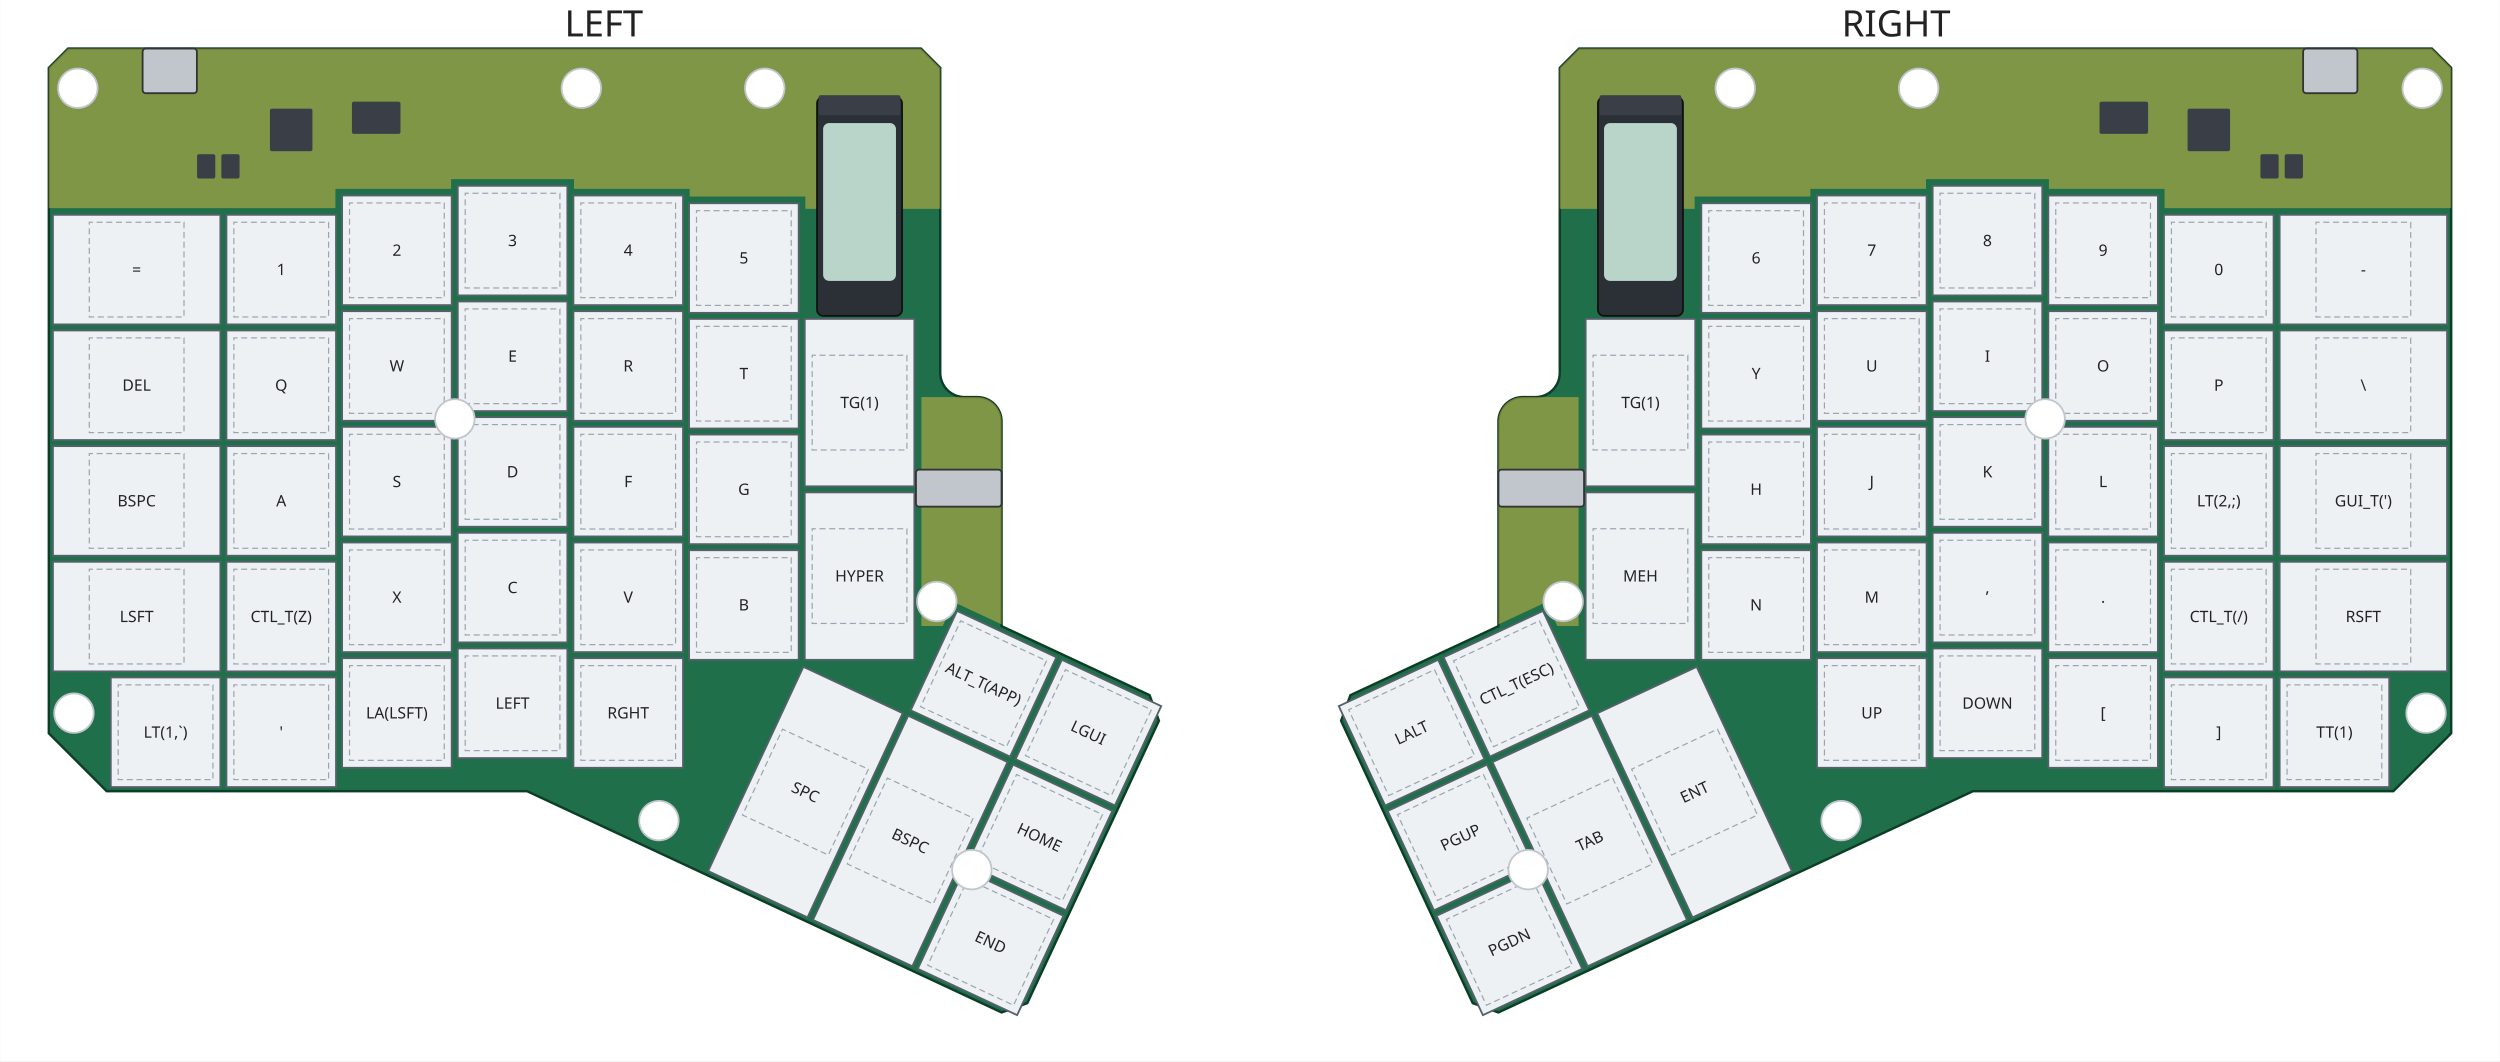
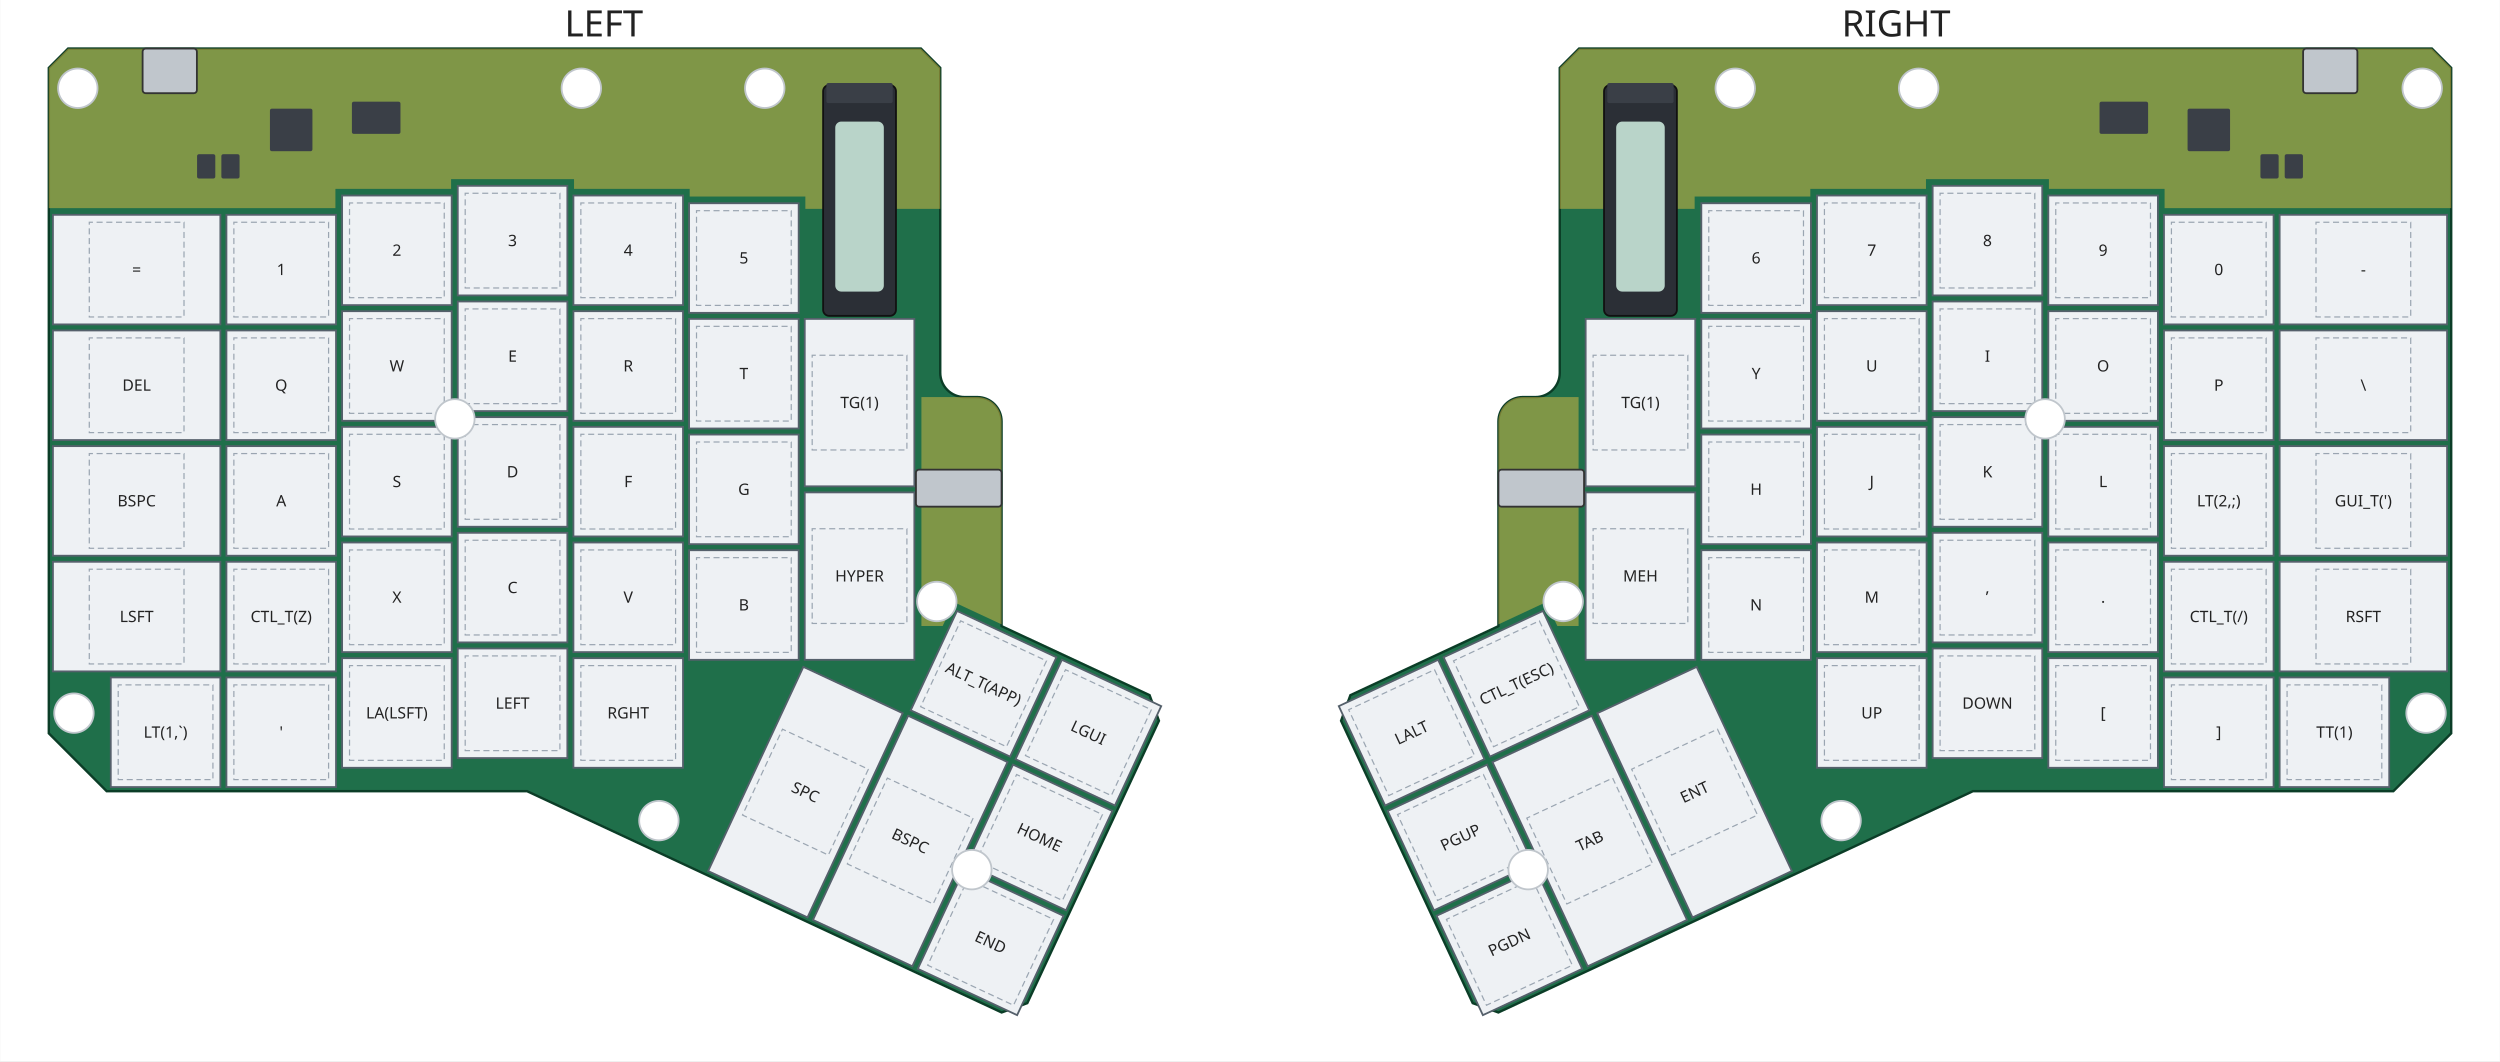
<svg xmlns="http://www.w3.org/2000/svg" viewBox="46.082 22.600 411.674 174.752" width="1647" height="699" font-family="sans-serif">
  <style>.bg{fill:#fff}.pcb{fill:#1f6f4a;stroke:#0b3d27;stroke-width:.4}.zone{fill:#f5c542;opacity:.45}.cap{fill:#eef1f4;stroke:#55606b;stroke-width:.3}.hsg{fill:none;stroke:#9aa5b1;stroke-width:.2;stroke-dasharray:1 .6}.disp{fill:#2b2f36;stroke:#111;stroke-width:.3}.win{fill:#b9d4c9}.hole{fill:#fff;stroke:#c0c6cc;stroke-width:.3}.jack{fill:#c0c6cc;stroke:#333;stroke-width:.3}.part{fill:#3a3f47}</style>
  <rect class="bg" x="46.082" y="22.600" width="411.674" height="174.752" />
  <g id="left">
    <path class="pcb" d="M200.900,33.775 L200.900,84.000 L200.919,84.392 L200.977,84.780 L201.072,85.161 L201.204,85.531 L201.372,85.886 L201.574,86.222 L201.808,86.538 L202.072,86.828 L202.362,87.092 L202.678,87.326 L203.014,87.528 L203.369,87.696 L203.739,87.828 L204.120,87.923 L204.508,87.981 L204.900,88.000 L207.000,88.000 L207.392,88.019 L207.780,88.077 L208.161,88.172 L208.531,88.304 L208.886,88.472 L209.222,88.674 L209.538,88.908 L209.828,89.172 L210.092,89.462 L210.326,89.778 L210.528,90.114 L210.696,90.469 L210.828,90.839 L210.923,91.220 L210.981,91.608 L211.000,92.000 L211.000,125.727 L235.382,137.096 L236.919,141.315 L215.235,187.818 L211.016,189.352 L132.848,152.908 L63.607,152.908 L54.082,143.383 L54.082,33.775 L57.257,30.600 L197.725,30.600 Z" />
    <path class="zone" fill-rule="evenodd" d="M197.725,30.600 L57.257,30.600 L54.082,33.775 L54.082,56.880 L82.235,56.880 L83.435,56.880 L101.285,56.880 L101.285,53.703 L120.335,53.703 L120.335,52.105 L140.585,52.105 L140.585,53.703 L159.635,53.703 L159.635,54.975 L178.685,54.975 L178.685,57.000 L200.900,57.000 L200.900,33.775 Z M61.724,35.603 L61.860,35.891 L61.967,36.191 L62.045,36.501 L62.092,36.816 L62.107,37.135 L62.092,37.453 L62.045,37.769 L61.967,38.078 L61.860,38.379 L61.724,38.667 L61.560,38.940 L61.370,39.197 L61.155,39.433 L60.919,39.647 L60.663,39.837 L60.389,40.001 L60.101,40.137 L59.801,40.245 L59.491,40.322 L59.176,40.369 L58.857,40.385 L58.539,40.369 L58.223,40.322 L57.914,40.245 L57.614,40.137 L57.325,40.001 L57.052,39.837 L56.796,39.647 L56.559,39.433 L56.345,39.197 L56.155,38.940 L55.991,38.667 L55.855,38.379 L55.747,38.078 L55.670,37.769 L55.623,37.453 L55.607,37.135 L55.623,36.816 L55.670,36.501 L55.747,36.191 L55.855,35.891 L55.991,35.603 L56.155,35.329 L56.345,35.073 L56.559,34.837 L56.796,34.623 L57.052,34.433 L57.325,34.269 L57.614,34.132 L57.914,34.025 L58.223,33.947 L58.539,33.900 L58.857,33.885 L59.176,33.900 L59.491,33.947 L59.801,34.025 L60.101,34.132 L60.389,34.269 L60.663,34.433 L60.919,34.623 L61.155,34.837 L61.370,35.073 L61.560,35.329 Z M144.655,35.603 L144.791,35.891 L144.898,36.191 L144.976,36.501 L145.023,36.816 L145.038,37.135 L145.023,37.453 L144.976,37.769 L144.898,38.078 L144.791,38.379 L144.655,38.667 L144.491,38.940 L144.301,39.197 L144.086,39.433 L143.850,39.647 L143.594,39.837 L143.320,40.001 L143.032,40.137 L142.732,40.245 L142.422,40.322 L142.107,40.369 L141.788,40.385 L141.470,40.369 L141.154,40.322 L140.845,40.245 L140.545,40.137 L140.256,40.001 L139.983,39.837 L139.727,39.647 L139.490,39.433 L139.276,39.197 L139.086,38.940 L138.922,38.667 L138.786,38.379 L138.678,38.078 L138.601,37.769 L138.554,37.453 L138.538,37.135 L138.554,36.816 L138.601,36.501 L138.678,36.191 L138.786,35.891 L138.922,35.603 L139.086,35.329 L139.276,35.073 L139.490,34.837 L139.727,34.623 L139.983,34.433 L140.256,34.269 L140.545,34.132 L140.845,34.025 L141.154,33.947 L141.470,33.900 L141.788,33.885 L142.107,33.900 L142.422,33.947 L142.732,34.025 L143.032,34.132 L143.320,34.269 L143.594,34.433 L143.850,34.623 L144.086,34.837 L144.301,35.073 L144.491,35.329 Z M174.866,35.603 L175.003,35.891 L175.110,36.191 L175.188,36.501 L175.234,36.816 L175.250,37.135 L175.234,37.453 L175.188,37.769 L175.110,38.078 L175.003,38.379 L174.866,38.667 L174.702,38.940 L174.512,39.197 L174.298,39.433 L174.062,39.647 L173.806,39.837 L173.532,40.001 L173.244,40.137 L172.943,40.245 L172.634,40.322 L172.319,40.369 L172.000,40.385 L171.681,40.369 L171.366,40.322 L171.057,40.245 L170.756,40.137 L170.468,40.001 L170.194,39.837 L169.938,39.647 L169.702,39.433 L169.488,39.197 L169.298,38.940 L169.134,38.667 L168.997,38.379 L168.890,38.078 L168.812,37.769 L168.766,37.453 L168.750,37.135 L168.766,36.816 L168.812,36.501 L168.890,36.191 L168.997,35.891 L169.134,35.603 L169.298,35.329 L169.488,35.073 L169.702,34.837 L169.938,34.623 L170.194,34.433 L170.468,34.269 L170.756,34.132 L171.057,34.025 L171.366,33.947 L171.681,33.900 L172.000,33.885 L172.319,33.900 L172.634,33.947 L172.943,34.025 L173.244,34.132 L173.532,34.269 L173.806,34.433 L174.062,34.623 L174.298,34.837 L174.512,35.073 L174.702,35.329 Z" />
    <path class="zone" fill-rule="evenodd" d="M197.800,88.000 L197.800,119.635 L197.823,119.604 L198.037,119.368 L198.274,119.154 L198.530,118.964 L198.803,118.800 L199.092,118.663 L199.392,118.556 L199.701,118.478 L200.017,118.432 L200.335,118.416 L200.654,118.432 L200.969,118.478 L201.279,118.556 L201.579,118.663 L201.867,118.800 L202.141,118.964 L202.397,119.154 L202.633,119.368 L202.848,119.604 L203.038,119.860 L203.202,120.134 L203.338,120.422 L203.445,120.723 L203.523,121.032 L203.570,121.347 L203.585,121.666 L203.571,121.965 L211.000,125.430 L211.000,92.000 L210.981,91.608 L210.923,91.220 L210.828,90.839 L210.696,90.469 L210.528,90.114 L210.326,89.778 L210.092,89.462 L209.828,89.172 L209.538,88.908 L209.222,88.674 L208.886,88.472 L208.531,88.304 L208.161,88.172 L207.780,88.077 L207.392,88.019 L207.000,88.000 L204.900,88.000 Z" />
    <path class="zone" fill-rule="evenodd" d="M197.800,125.700 L201.304,125.700 L201.843,124.544 L201.579,124.669 L201.279,124.776 L200.969,124.854 L200.654,124.900 L200.335,124.916 L200.017,124.900 L199.701,124.854 L199.392,124.776 L199.092,124.669 L198.803,124.532 L198.530,124.368 L198.274,124.178 L198.037,123.964 L197.823,123.728 L197.800,123.697 Z" />
    <path class="cap" d="M82.335,57.980 L82.335,76.030 L54.760,76.030 L54.760,57.980 Z" />
    <path class="hsg" d="M76.348,59.205 L76.348,74.805 L60.748,74.805 L60.748,59.205 Z" />
    <text font-size="2.6" fill="#222" text-anchor="middle" x="68.548" y="67.905" transform="rotate(0 68.548 67.005)">=</text>
    <path class="cap" d="M101.385,57.980 L101.385,76.030 L83.335,76.030 L83.335,57.980 Z" />
    <path class="hsg" d="M100.160,59.205 L100.160,74.805 L84.560,74.805 L84.560,59.205 Z" />
    <text font-size="2.6" fill="#222" text-anchor="middle" x="92.360" y="67.905" transform="rotate(0 92.360 67.005)">1</text>
    <path class="cap" d="M120.435,54.803 L120.435,72.853 L102.385,72.853 L102.385,54.803 Z" />
    <path class="hsg" d="M119.210,56.028 L119.210,71.628 L103.610,71.628 L103.610,56.028 Z" />
    <text font-size="2.6" fill="#222" text-anchor="middle" x="111.410" y="64.728" transform="rotate(0 111.410 63.828)">2</text>
    <path class="cap" d="M139.485,53.205 L139.485,71.255 L121.435,71.255 L121.435,53.205 Z" />
    <path class="hsg" d="M138.260,54.430 L138.260,70.030 L122.660,70.030 L122.660,54.430 Z" />
    <text font-size="2.6" fill="#222" text-anchor="middle" x="130.460" y="63.130" transform="rotate(0 130.460 62.230)">3</text>
    <path class="cap" d="M158.535,54.803 L158.535,72.853 L140.485,72.853 L140.485,54.803 Z" />
    <path class="hsg" d="M157.310,56.028 L157.310,71.628 L141.710,71.628 L141.710,56.028 Z" />
    <text font-size="2.6" fill="#222" text-anchor="middle" x="149.510" y="64.728" transform="rotate(0 149.510 63.828)">4</text>
    <path class="cap" d="M177.585,56.075 L177.585,74.125 L159.535,74.125 L159.535,56.075 Z" />
    <path class="hsg" d="M176.360,57.300 L176.360,72.900 L160.760,72.900 L160.760,57.300 Z" />
    <text font-size="2.6" fill="#222" text-anchor="middle" x="168.560" y="66.000" transform="rotate(0 168.560 65.100)">5</text>
    <path class="cap" d="M82.335,77.028 L82.335,95.078 L54.760,95.078 L54.760,77.028 Z" />
    <path class="hsg" d="M76.348,78.253 L76.348,93.853 L60.748,93.853 L60.748,78.253 Z" />
    <text font-size="2.6" fill="#222" text-anchor="middle" x="68.548" y="86.953" transform="rotate(0 68.548 86.053)">DEL</text>
    <path class="cap" d="M101.385,77.028 L101.385,95.078 L83.335,95.078 L83.335,77.028 Z" />
    <path class="hsg" d="M100.160,78.253 L100.160,93.853 L84.560,93.853 L84.560,78.253 Z" />
    <text font-size="2.6" fill="#222" text-anchor="middle" x="92.360" y="86.953" transform="rotate(0 92.360 86.053)">Q</text>
    <path class="cap" d="M120.435,73.853 L120.435,91.903 L102.385,91.903 L102.385,73.853 Z" />
    <path class="hsg" d="M119.210,75.078 L119.210,90.678 L103.610,90.678 L103.610,75.078 Z" />
    <text font-size="2.6" fill="#222" text-anchor="middle" x="111.410" y="83.778" transform="rotate(0 111.410 82.878)">W</text>
    <path class="cap" d="M139.485,72.255 L139.485,90.305 L121.435,90.305 L121.435,72.255 Z" />
    <path class="hsg" d="M138.260,73.480 L138.260,89.080 L122.660,89.080 L122.660,73.480 Z" />
    <text font-size="2.6" fill="#222" text-anchor="middle" x="130.460" y="82.180" transform="rotate(0 130.460 81.280)">E</text>
    <path class="cap" d="M158.535,73.853 L158.535,91.903 L140.485,91.903 L140.485,73.853 Z" />
    <path class="hsg" d="M157.310,75.078 L157.310,90.678 L141.710,90.678 L141.710,75.078 Z" />
    <text font-size="2.6" fill="#222" text-anchor="middle" x="149.510" y="83.778" transform="rotate(0 149.510 82.878)">R</text>
    <path class="cap" d="M177.585,75.123 L177.585,93.173 L159.535,93.173 L159.535,75.123 Z" />
    <path class="hsg" d="M176.360,76.348 L176.360,91.948 L160.760,91.948 L160.760,76.348 Z" />
    <text font-size="2.6" fill="#222" text-anchor="middle" x="168.560" y="85.048" transform="rotate(0 168.560 84.148)">T</text>
    <path class="cap" d="M196.635,75.123 L196.635,102.698 L178.585,102.698 L178.585,75.123 Z" />
    <path class="hsg" d="M195.410,81.110 L195.410,96.710 L179.810,96.710 L179.810,81.110 Z" />
    <text font-size="2.6" fill="#222" text-anchor="middle" x="187.610" y="89.810" transform="rotate(0 187.610 88.910)">TG(1)</text>
    <path class="cap" d="M82.335,96.078 L82.335,114.128 L54.760,114.128 L54.760,96.078 Z" />
    <path class="hsg" d="M76.348,97.303 L76.348,112.903 L60.748,112.903 L60.748,97.303 Z" />
    <text font-size="2.6" fill="#222" text-anchor="middle" x="68.548" y="106.003" transform="rotate(0 68.548 105.103)">BSPC</text>
    <path class="cap" d="M101.385,96.078 L101.385,114.128 L83.335,114.128 L83.335,96.078 Z" />
    <path class="hsg" d="M100.160,97.303 L100.160,112.903 L84.560,112.903 L84.560,97.303 Z" />
    <text font-size="2.6" fill="#222" text-anchor="middle" x="92.360" y="106.003" transform="rotate(0 92.360 105.103)">A</text>
    <path class="cap" d="M120.435,92.903 L120.435,110.953 L102.385,110.953 L102.385,92.903 Z" />
    <path class="hsg" d="M119.210,94.128 L119.210,109.728 L103.610,109.728 L103.610,94.128 Z" />
    <text font-size="2.6" fill="#222" text-anchor="middle" x="111.410" y="102.828" transform="rotate(0 111.410 101.928)">S</text>
    <path class="cap" d="M139.485,91.305 L139.485,109.355 L121.435,109.355 L121.435,91.305 Z" />
    <path class="hsg" d="M138.260,92.530 L138.260,108.130 L122.660,108.130 L122.660,92.530 Z" />
    <text font-size="2.6" fill="#222" text-anchor="middle" x="130.460" y="101.230" transform="rotate(0 130.460 100.330)">D</text>
    <path class="cap" d="M158.535,92.903 L158.535,110.953 L140.485,110.953 L140.485,92.903 Z" />
    <path class="hsg" d="M157.310,94.128 L157.310,109.728 L141.710,109.728 L141.710,94.128 Z" />
    <text font-size="2.6" fill="#222" text-anchor="middle" x="149.510" y="102.828" transform="rotate(0 149.510 101.928)">F</text>
    <path class="cap" d="M177.585,94.173 L177.585,112.223 L159.535,112.223 L159.535,94.173 Z" />
    <path class="hsg" d="M176.360,95.398 L176.360,110.998 L160.760,110.998 L160.760,95.398 Z" />
    <text font-size="2.6" fill="#222" text-anchor="middle" x="168.560" y="104.098" transform="rotate(0 168.560 103.198)">G</text>
    <path class="cap" d="M82.335,115.128 L82.335,133.178 L54.760,133.178 L54.760,115.128 Z" />
    <path class="hsg" d="M76.348,116.353 L76.348,131.953 L60.748,131.953 L60.748,116.353 Z" />
    <text font-size="2.6" fill="#222" text-anchor="middle" x="68.548" y="125.053" transform="rotate(0 68.548 124.153)">LSFT</text>
    <path class="cap" d="M101.385,115.128 L101.385,133.178 L83.335,133.178 L83.335,115.128 Z" />
    <path class="hsg" d="M100.160,116.353 L100.160,131.953 L84.560,131.953 L84.560,116.353 Z" />
    <text font-size="2.6" fill="#222" text-anchor="middle" x="92.360" y="125.053" transform="rotate(0 92.360 124.153)">CTL_T(Z)</text>
    <path class="cap" d="M120.435,111.953 L120.435,130.003 L102.385,130.003 L102.385,111.953 Z" />
    <path class="hsg" d="M119.210,113.178 L119.210,128.778 L103.610,128.778 L103.610,113.178 Z" />
    <text font-size="2.6" fill="#222" text-anchor="middle" x="111.410" y="121.878" transform="rotate(0 111.410 120.978)">X</text>
    <path class="cap" d="M139.485,110.355 L139.485,128.405 L121.435,128.405 L121.435,110.355 Z" />
    <path class="hsg" d="M138.260,111.580 L138.260,127.180 L122.660,127.180 L122.660,111.580 Z" />
    <text font-size="2.6" fill="#222" text-anchor="middle" x="130.460" y="120.280" transform="rotate(0 130.460 119.380)">C</text>
    <path class="cap" d="M158.535,111.953 L158.535,130.003 L140.485,130.003 L140.485,111.953 Z" />
    <path class="hsg" d="M157.310,113.178 L157.310,128.778 L141.710,128.778 L141.710,113.178 Z" />
    <text font-size="2.6" fill="#222" text-anchor="middle" x="149.510" y="121.878" transform="rotate(0 149.510 120.978)">V</text>
    <path class="cap" d="M177.585,113.223 L177.585,131.273 L159.535,131.273 L159.535,113.223 Z" />
    <path class="hsg" d="M176.360,114.448 L176.360,130.048 L160.760,130.048 L160.760,114.448 Z" />
    <text font-size="2.6" fill="#222" text-anchor="middle" x="168.560" y="123.148" transform="rotate(0 168.560 122.248)">B</text>
    <path class="cap" d="M196.635,103.698 L196.635,131.273 L178.585,131.273 L178.585,103.698 Z" />
    <path class="hsg" d="M195.410,109.685 L195.410,125.285 L179.810,125.285 L179.810,109.685 Z" />
    <text font-size="2.6" fill="#222" text-anchor="middle" x="187.610" y="118.385" transform="rotate(0 187.610 117.485)">HYPER</text>
    <path class="cap" d="M82.335,134.178 L82.335,152.228 L64.285,152.228 L64.285,134.178 Z" />
    <path class="hsg" d="M81.110,135.403 L81.110,151.003 L65.510,151.003 L65.510,135.403 Z" />
    <text font-size="2.6" fill="#222" text-anchor="middle" x="73.310" y="144.103" transform="rotate(0 73.310 143.203)">LT(1,`)</text>
    <path class="cap" d="M101.385,134.178 L101.385,152.228 L83.335,152.228 L83.335,134.178 Z" />
    <path class="hsg" d="M100.160,135.403 L100.160,151.003 L84.560,151.003 L84.560,135.403 Z" />
    <text font-size="2.6" fill="#222" text-anchor="middle" x="92.360" y="144.103" transform="rotate(0 92.360 143.203)">'</text>
    <path class="cap" d="M120.435,131.003 L120.435,149.053 L102.385,149.053 L102.385,131.003 Z" />
    <path class="hsg" d="M119.210,132.228 L119.210,147.828 L103.610,147.828 L103.610,132.228 Z" />
    <text font-size="2.6" fill="#222" text-anchor="middle" x="111.410" y="140.928" transform="rotate(0 111.410 140.028)">LA(LSFT)</text>
    <path class="cap" d="M139.485,129.405 L139.485,147.455 L121.435,147.455 L121.435,129.405 Z" />
    <path class="hsg" d="M138.260,130.630 L138.260,146.230 L122.660,146.230 L122.660,130.630 Z" />
    <text font-size="2.6" fill="#222" text-anchor="middle" x="130.460" y="139.330" transform="rotate(0 130.460 138.430)">LEFT</text>
    <path class="cap" d="M158.535,131.003 L158.535,149.053 L140.485,149.053 L140.485,131.003 Z" />
    <path class="hsg" d="M157.310,132.228 L157.310,147.828 L141.710,147.828 L141.710,132.228 Z" />
    <text font-size="2.6" fill="#222" text-anchor="middle" x="149.510" y="140.928" transform="rotate(0 149.510 140.028)">RGHT</text>
    <path class="cap" d="M237.295,138.903 L229.666,155.262 L213.308,147.634 L220.936,131.275 Z" />
    <path class="hsg" d="M235.667,139.496 L229.074,153.634 L214.935,147.041 L221.528,132.903 Z" />
    <text font-size="2.6" fill="#222" text-anchor="middle" x="225.301" y="144.169" transform="rotate(25 225.301 143.269)">LGUI</text>
    <path class="cap" d="M220.030,130.854 L212.402,147.213 L196.043,139.585 L203.671,123.226 Z" />
    <path class="hsg" d="M218.402,131.447 L211.809,145.585 L197.671,138.992 L204.264,124.854 Z" />
    <text font-size="2.6" fill="#222" text-anchor="middle" x="208.037" y="136.119" transform="rotate(25 208.037 135.219)">ALT_T(APP)</text>
    <path class="cap" d="M229.245,156.168 L221.617,172.527 L205.258,164.898 L212.887,148.540 Z" />
    <path class="hsg" d="M227.617,156.760 L221.025,170.899 L206.886,164.306 L213.479,150.167 Z" />
    <text font-size="2.6" fill="#222" text-anchor="middle" x="217.252" y="161.433" transform="rotate(25 217.252 160.533)">HOME</text>
    <path class="cap" d="M221.194,173.435 L213.565,189.794 L197.206,182.165 L204.835,165.806 Z" />
    <path class="hsg" d="M219.566,174.027 L212.973,188.166 L198.834,181.573 L205.427,167.434 Z" />
    <text font-size="2.6" fill="#222" text-anchor="middle" x="209.200" y="178.700" transform="rotate(25 209.200 177.800)">END</text>
    <path class="cap" d="M211.981,148.119 L196.301,181.743 L179.943,174.115 L195.622,140.491 Z" />
    <path class="hsg" d="M206.327,157.345 L199.734,171.483 L185.596,164.890 L192.189,150.752 Z" />
    <text font-size="2.6" fill="#222" text-anchor="middle" x="195.962" y="162.017" transform="rotate(25 195.962 161.117)">BSPC</text>
    <path class="cap" d="M194.716,140.068 L179.037,173.692 L162.678,166.063 L178.357,132.439 Z" />
    <path class="hsg" d="M189.063,149.293 L182.470,163.431 L168.332,156.838 L174.924,142.700 Z" />
    <text font-size="2.6" fill="#222" text-anchor="middle" x="178.697" y="153.965" transform="rotate(25 178.697 153.065)">SPC</text>
-     <rect class="disp" x="180.610" y="38.625" width="14.000" height="36.000" rx="1.0" />
-     <rect class="win" x="181.610" y="42.865" width="12.000" height="26.000" rx="1.0" />
+     <rect class="disp" x="181.610" y="36.625" width="12.000" height="38.000" rx="1.0" />
+     <rect class="win" x="183.610" y="42.625" width="8.000" height="28.000" rx="1.0" />
    <rect class="part" x="90.500" y="40.500" width="7.000" height="7.000" rx="0.3" />
    <rect class="part" x="104.000" y="39.350" width="8.000" height="5.300" rx="0.3" />
    <rect class="part" x="82.500" y="48.000" width="3.000" height="4.000" rx="0.3" />
    <rect class="part" x="78.500" y="48.000" width="3.000" height="4.000" rx="0.3" />
-     <rect class="part" x="180.880" y="38.275" width="13.460" height="3.300" rx="0.3" />
+     <rect class="part" x="182.150" y="36.275" width="10.920" height="3.300" rx="0.3" />
    <rect class="jack" x="69.530" y="30.600" width="8.940" height="7.350" rx="0.5" />
    <rect class="jack" x="196.900" y="99.950" width="14.100" height="6.100" rx="0.5" />
    <circle class="hole" cx="206.101" cy="165.837" r="3.25" />
    <circle class="hole" cx="200.335" cy="121.666" r="3.25" />
    <circle class="hole" cx="154.565" cy="157.759" r="3.25" />
    <circle class="hole" cx="58.222" cy="140.056" r="3.25" />
    <circle class="hole" cx="120.960" cy="91.592" r="3.25" />
    <circle class="hole" cx="58.857" cy="37.135" r="3.25" />
    <circle class="hole" cx="141.788" cy="37.135" r="3.25" />
    <circle class="hole" cx="172.000" cy="37.135" r="3.25" />
    <text font-size="6" fill="#222" text-anchor="middle" x="145.501" y="28.600">LEFT</text>
  </g>
  <g id="right">
    <path class="pcb" d="M306.113,30.600 L446.581,30.600 L449.756,33.775 L449.756,143.383 L440.231,152.908 L370.990,152.908 L292.822,189.352 L288.603,187.818 L266.919,141.315 L268.456,137.096 L292.838,125.727 L292.838,92.000 L292.857,91.608 L292.915,91.220 L293.010,90.839 L293.143,90.469 L293.310,90.114 L293.512,89.778 L293.746,89.462 L294.010,89.172 L294.300,88.908 L294.616,88.674 L294.952,88.472 L295.307,88.304 L295.677,88.172 L296.058,88.077 L296.446,88.019 L296.838,88.000 L298.938,88.000 L299.330,87.981 L299.718,87.923 L300.099,87.828 L300.469,87.696 L300.824,87.528 L301.160,87.326 L301.476,87.092 L301.766,86.828 L302.030,86.538 L302.264,86.222 L302.466,85.886 L302.634,85.531 L302.766,85.161 L302.861,84.780 L302.919,84.392 L302.938,84.000 L302.938,33.775 Z" />
    <path class="zone" fill-rule="evenodd" d="M446.581,30.600 L306.113,30.600 L302.938,33.775 L302.938,57.000 L325.153,57.000 L325.153,54.975 L344.203,54.975 L344.203,53.703 L363.253,53.703 L363.253,52.105 L383.503,52.105 L383.503,53.703 L402.553,53.703 L402.553,56.880 L420.403,56.880 L421.603,56.880 L449.756,56.880 L449.756,33.775 Z M334.704,35.603 L334.841,35.891 L334.948,36.191 L335.026,36.501 L335.072,36.816 L335.088,37.135 L335.072,37.453 L335.026,37.769 L334.948,38.078 L334.841,38.379 L334.704,38.667 L334.540,38.940 L334.350,39.197 L334.136,39.433 L333.900,39.647 L333.644,39.837 L333.370,40.001 L333.082,40.137 L332.781,40.245 L332.472,40.322 L332.157,40.369 L331.838,40.385 L331.519,40.369 L331.204,40.322 L330.895,40.245 L330.594,40.137 L330.306,40.001 L330.032,39.837 L329.776,39.647 L329.540,39.433 L329.326,39.197 L329.136,38.940 L328.972,38.667 L328.835,38.379 L328.728,38.078 L328.650,37.769 L328.604,37.453 L328.588,37.135 L328.604,36.816 L328.650,36.501 L328.728,36.191 L328.835,35.891 L328.972,35.603 L329.136,35.329 L329.326,35.073 L329.540,34.837 L329.776,34.623 L330.032,34.433 L330.306,34.269 L330.594,34.132 L330.895,34.025 L331.204,33.947 L331.519,33.900 L331.838,33.885 L332.157,33.900 L332.472,33.947 L332.781,34.025 L333.082,34.132 L333.370,34.269 L333.644,34.433 L333.900,34.623 L334.136,34.837 L334.350,35.073 L334.540,35.329 Z M364.916,35.603 L365.052,35.891 L365.160,36.191 L365.237,36.501 L365.284,36.816 L365.300,37.135 L365.284,37.453 L365.237,37.769 L365.160,38.078 L365.052,38.379 L364.916,38.667 L364.752,38.940 L364.562,39.197 L364.348,39.433 L364.111,39.647 L363.855,39.837 L363.582,40.001 L363.293,40.137 L362.993,40.245 L362.684,40.322 L362.368,40.369 L362.050,40.385 L361.731,40.369 L361.416,40.322 L361.106,40.245 L360.806,40.137 L360.518,40.001 L360.244,39.837 L359.988,39.647 L359.752,39.433 L359.537,39.197 L359.347,38.940 L359.183,38.667 L359.047,38.379 L358.940,38.078 L358.862,37.769 L358.815,37.453 L358.800,37.135 L358.815,36.816 L358.862,36.501 L358.940,36.191 L359.047,35.891 L359.183,35.603 L359.347,35.329 L359.537,35.073 L359.752,34.837 L359.988,34.623 L360.244,34.433 L360.518,34.269 L360.806,34.132 L361.106,34.025 L361.416,33.947 L361.731,33.900 L362.050,33.885 L362.368,33.900 L362.684,33.947 L362.993,34.025 L363.293,34.132 L363.582,34.269 L363.855,34.433 L364.111,34.623 L364.348,34.837 L364.562,35.073 L364.752,35.329 Z M447.847,35.603 L447.983,35.891 L448.091,36.191 L448.168,36.501 L448.215,36.816 L448.231,37.135 L448.215,37.453 L448.168,37.769 L448.091,38.078 L447.983,38.379 L447.847,38.667 L447.683,38.940 L447.493,39.197 L447.279,39.433 L447.042,39.647 L446.786,39.837 L446.513,40.001 L446.224,40.137 L445.924,40.245 L445.615,40.322 L445.299,40.369 L444.981,40.385 L444.662,40.369 L444.347,40.322 L444.037,40.245 L443.737,40.137 L443.449,40.001 L443.175,39.837 L442.919,39.647 L442.683,39.433 L442.468,39.197 L442.278,38.940 L442.114,38.667 L441.978,38.379 L441.871,38.078 L441.793,37.769 L441.746,37.453 L441.731,37.135 L441.746,36.816 L441.793,36.501 L441.871,36.191 L441.978,35.891 L442.114,35.603 L442.278,35.329 L442.468,35.073 L442.683,34.837 L442.919,34.623 L443.175,34.433 L443.449,34.269 L443.737,34.132 L444.037,34.025 L444.347,33.947 L444.662,33.900 L444.981,33.885 L445.299,33.900 L445.615,33.947 L445.924,34.025 L446.224,34.132 L446.513,34.269 L446.786,34.433 L447.042,34.623 L447.279,34.837 L447.493,35.073 L447.683,35.329 Z" />
    <path class="zone" fill-rule="evenodd" d="M296.058,88.077 L295.677,88.172 L295.307,88.304 L294.952,88.472 L294.616,88.674 L294.300,88.908 L294.010,89.172 L293.746,89.462 L293.512,89.778 L293.310,90.114 L293.143,90.469 L293.010,90.839 L292.915,91.220 L292.857,91.608 L292.838,92.000 L292.838,125.430 L300.267,121.965 L300.253,121.666 L300.268,121.347 L300.315,121.032 L300.393,120.723 L300.500,120.422 L300.636,120.134 L300.800,119.860 L300.990,119.604 L301.205,119.368 L301.441,119.154 L301.697,118.964 L301.971,118.800 L302.259,118.663 L302.559,118.556 L302.869,118.478 L303.184,118.432 L303.503,118.416 L303.821,118.432 L304.137,118.478 L304.446,118.556 L304.746,118.663 L305.035,118.800 L305.308,118.964 L305.564,119.154 L305.801,119.368 L306.015,119.604 L306.038,119.635 L306.038,88.000 L298.938,88.000 L296.838,88.000 L296.446,88.019 Z" />
    <path class="zone" fill-rule="evenodd" d="M306.038,125.700 L306.038,123.697 L306.015,123.728 L305.801,123.964 L305.564,124.178 L305.308,124.368 L305.035,124.532 L304.746,124.669 L304.446,124.776 L304.137,124.854 L303.821,124.900 L303.503,124.916 L303.184,124.900 L302.869,124.854 L302.559,124.776 L302.259,124.669 L301.995,124.544 L302.534,125.700 Z" />
    <path class="cap" d="M449.078,57.980 L449.078,76.030 L421.503,76.030 L421.503,57.980 Z" />
    <path class="hsg" d="M443.091,59.205 L443.091,74.805 L427.491,74.805 L427.491,59.205 Z" />
    <text font-size="2.6" fill="#222" text-anchor="middle" x="435.291" y="67.905" transform="rotate(-0 435.291 67.005)">-</text>
    <path class="cap" d="M420.503,57.980 L420.503,76.030 L402.453,76.030 L402.453,57.980 Z" />
    <path class="hsg" d="M419.278,59.205 L419.278,74.805 L403.678,74.805 L403.678,59.205 Z" />
    <text font-size="2.6" fill="#222" text-anchor="middle" x="411.478" y="67.905" transform="rotate(-0 411.478 67.005)">0</text>
    <path class="cap" d="M401.453,54.803 L401.453,72.853 L383.403,72.853 L383.403,54.803 Z" />
    <path class="hsg" d="M400.228,56.028 L400.228,71.628 L384.628,71.628 L384.628,56.028 Z" />
    <text font-size="2.6" fill="#222" text-anchor="middle" x="392.428" y="64.728" transform="rotate(-0 392.428 63.828)">9</text>
    <path class="cap" d="M382.403,53.205 L382.403,71.255 L364.353,71.255 L364.353,53.205 Z" />
    <path class="hsg" d="M381.178,54.430 L381.178,70.030 L365.578,70.030 L365.578,54.430 Z" />
    <text font-size="2.6" fill="#222" text-anchor="middle" x="373.378" y="63.130" transform="rotate(-0 373.378 62.230)">8</text>
    <path class="cap" d="M363.353,54.803 L363.353,72.853 L345.303,72.853 L345.303,54.803 Z" />
    <path class="hsg" d="M362.128,56.028 L362.128,71.628 L346.528,71.628 L346.528,56.028 Z" />
    <text font-size="2.6" fill="#222" text-anchor="middle" x="354.328" y="64.728" transform="rotate(-0 354.328 63.828)">7</text>
    <path class="cap" d="M344.303,56.075 L344.303,74.125 L326.253,74.125 L326.253,56.075 Z" />
    <path class="hsg" d="M343.078,57.300 L343.078,72.900 L327.478,72.900 L327.478,57.300 Z" />
    <text font-size="2.6" fill="#222" text-anchor="middle" x="335.278" y="66.000" transform="rotate(-0 335.278 65.100)">6</text>
    <path class="cap" d="M449.078,77.028 L449.078,95.078 L421.503,95.078 L421.503,77.028 Z" />
    <path class="hsg" d="M443.091,78.253 L443.091,93.853 L427.491,93.853 L427.491,78.253 Z" />
    <text font-size="2.6" fill="#222" text-anchor="middle" x="435.291" y="86.953" transform="rotate(-0 435.291 86.053)">\</text>
    <path class="cap" d="M420.503,77.028 L420.503,95.078 L402.453,95.078 L402.453,77.028 Z" />
    <path class="hsg" d="M419.278,78.253 L419.278,93.853 L403.678,93.853 L403.678,78.253 Z" />
    <text font-size="2.6" fill="#222" text-anchor="middle" x="411.478" y="86.953" transform="rotate(-0 411.478 86.053)">P</text>
    <path class="cap" d="M401.453,73.853 L401.453,91.903 L383.403,91.903 L383.403,73.853 Z" />
    <path class="hsg" d="M400.228,75.078 L400.228,90.678 L384.628,90.678 L384.628,75.078 Z" />
    <text font-size="2.6" fill="#222" text-anchor="middle" x="392.428" y="83.778" transform="rotate(-0 392.428 82.878)">O</text>
    <path class="cap" d="M382.403,72.255 L382.403,90.305 L364.353,90.305 L364.353,72.255 Z" />
    <path class="hsg" d="M381.178,73.480 L381.178,89.080 L365.578,89.080 L365.578,73.480 Z" />
    <text font-size="2.6" fill="#222" text-anchor="middle" x="373.378" y="82.180" transform="rotate(-0 373.378 81.280)">I</text>
    <path class="cap" d="M363.353,73.853 L363.353,91.903 L345.303,91.903 L345.303,73.853 Z" />
    <path class="hsg" d="M362.128,75.078 L362.128,90.678 L346.528,90.678 L346.528,75.078 Z" />
    <text font-size="2.6" fill="#222" text-anchor="middle" x="354.328" y="83.778" transform="rotate(-0 354.328 82.878)">U</text>
    <path class="cap" d="M344.303,75.123 L344.303,93.173 L326.253,93.173 L326.253,75.123 Z" />
    <path class="hsg" d="M343.078,76.348 L343.078,91.948 L327.478,91.948 L327.478,76.348 Z" />
    <text font-size="2.6" fill="#222" text-anchor="middle" x="335.278" y="85.048" transform="rotate(-0 335.278 84.148)">Y</text>
    <path class="cap" d="M325.253,75.123 L325.253,102.698 L307.203,102.698 L307.203,75.123 Z" />
    <path class="hsg" d="M324.028,81.110 L324.028,96.710 L308.428,96.710 L308.428,81.110 Z" />
    <text font-size="2.6" fill="#222" text-anchor="middle" x="316.228" y="89.810" transform="rotate(-0 316.228 88.910)">TG(1)</text>
    <path class="cap" d="M449.078,96.078 L449.078,114.128 L421.503,114.128 L421.503,96.078 Z" />
    <path class="hsg" d="M443.091,97.303 L443.091,112.903 L427.491,112.903 L427.491,97.303 Z" />
    <text font-size="2.6" fill="#222" text-anchor="middle" x="435.291" y="106.003" transform="rotate(-0 435.291 105.103)">GUI_T(')</text>
    <path class="cap" d="M420.503,96.078 L420.503,114.128 L402.453,114.128 L402.453,96.078 Z" />
    <path class="hsg" d="M419.278,97.303 L419.278,112.903 L403.678,112.903 L403.678,97.303 Z" />
    <text font-size="2.6" fill="#222" text-anchor="middle" x="411.478" y="106.003" transform="rotate(-0 411.478 105.103)">LT(2,;)</text>
    <path class="cap" d="M401.453,92.903 L401.453,110.953 L383.403,110.953 L383.403,92.903 Z" />
    <path class="hsg" d="M400.228,94.128 L400.228,109.728 L384.628,109.728 L384.628,94.128 Z" />
    <text font-size="2.6" fill="#222" text-anchor="middle" x="392.428" y="102.828" transform="rotate(-0 392.428 101.928)">L</text>
    <path class="cap" d="M382.403,91.305 L382.403,109.355 L364.353,109.355 L364.353,91.305 Z" />
    <path class="hsg" d="M381.178,92.530 L381.178,108.130 L365.578,108.130 L365.578,92.530 Z" />
    <text font-size="2.6" fill="#222" text-anchor="middle" x="373.378" y="101.230" transform="rotate(-0 373.378 100.330)">K</text>
    <path class="cap" d="M363.353,92.903 L363.353,110.953 L345.303,110.953 L345.303,92.903 Z" />
    <path class="hsg" d="M362.128,94.128 L362.128,109.728 L346.528,109.728 L346.528,94.128 Z" />
    <text font-size="2.6" fill="#222" text-anchor="middle" x="354.328" y="102.828" transform="rotate(-0 354.328 101.928)">J</text>
    <path class="cap" d="M344.303,94.173 L344.303,112.223 L326.253,112.223 L326.253,94.173 Z" />
    <path class="hsg" d="M343.078,95.398 L343.078,110.998 L327.478,110.998 L327.478,95.398 Z" />
    <text font-size="2.6" fill="#222" text-anchor="middle" x="335.278" y="104.098" transform="rotate(-0 335.278 103.198)">H</text>
    <path class="cap" d="M449.078,115.128 L449.078,133.178 L421.503,133.178 L421.503,115.128 Z" />
    <path class="hsg" d="M443.091,116.353 L443.091,131.953 L427.491,131.953 L427.491,116.353 Z" />
    <text font-size="2.6" fill="#222" text-anchor="middle" x="435.291" y="125.053" transform="rotate(-0 435.291 124.153)">RSFT</text>
    <path class="cap" d="M420.503,115.128 L420.503,133.178 L402.453,133.178 L402.453,115.128 Z" />
    <path class="hsg" d="M419.278,116.353 L419.278,131.953 L403.678,131.953 L403.678,116.353 Z" />
    <text font-size="2.6" fill="#222" text-anchor="middle" x="411.478" y="125.053" transform="rotate(-0 411.478 124.153)">CTL_T(/)</text>
    <path class="cap" d="M401.453,111.953 L401.453,130.003 L383.403,130.003 L383.403,111.953 Z" />
    <path class="hsg" d="M400.228,113.178 L400.228,128.778 L384.628,128.778 L384.628,113.178 Z" />
    <text font-size="2.6" fill="#222" text-anchor="middle" x="392.428" y="121.878" transform="rotate(-0 392.428 120.978)">.</text>
    <path class="cap" d="M382.403,110.355 L382.403,128.405 L364.353,128.405 L364.353,110.355 Z" />
    <path class="hsg" d="M381.178,111.580 L381.178,127.180 L365.578,127.180 L365.578,111.580 Z" />
    <text font-size="2.6" fill="#222" text-anchor="middle" x="373.378" y="120.280" transform="rotate(-0 373.378 119.380)">,</text>
    <path class="cap" d="M363.353,111.953 L363.353,130.003 L345.303,130.003 L345.303,111.953 Z" />
    <path class="hsg" d="M362.128,113.178 L362.128,128.778 L346.528,128.778 L346.528,113.178 Z" />
    <text font-size="2.6" fill="#222" text-anchor="middle" x="354.328" y="121.878" transform="rotate(-0 354.328 120.978)">M</text>
    <path class="cap" d="M344.303,113.223 L344.303,131.273 L326.253,131.273 L326.253,113.223 Z" />
    <path class="hsg" d="M343.078,114.448 L343.078,130.048 L327.478,130.048 L327.478,114.448 Z" />
    <text font-size="2.6" fill="#222" text-anchor="middle" x="335.278" y="123.148" transform="rotate(-0 335.278 122.248)">N</text>
    <path class="cap" d="M325.253,103.698 L325.253,131.273 L307.203,131.273 L307.203,103.698 Z" />
    <path class="hsg" d="M324.028,109.685 L324.028,125.285 L308.428,125.285 L308.428,109.685 Z" />
    <text font-size="2.6" fill="#222" text-anchor="middle" x="316.228" y="118.385" transform="rotate(-0 316.228 117.485)">MEH</text>
    <path class="cap" d="M439.553,134.178 L439.553,152.228 L421.503,152.228 L421.503,134.178 Z" />
    <path class="hsg" d="M438.328,135.403 L438.328,151.003 L422.728,151.003 L422.728,135.403 Z" />
    <text font-size="2.6" fill="#222" text-anchor="middle" x="430.528" y="144.103" transform="rotate(-0 430.528 143.203)">TT(1)</text>
    <path class="cap" d="M420.503,134.178 L420.503,152.228 L402.453,152.228 L402.453,134.178 Z" />
    <path class="hsg" d="M419.278,135.403 L419.278,151.003 L403.678,151.003 L403.678,135.403 Z" />
    <text font-size="2.6" fill="#222" text-anchor="middle" x="411.478" y="144.103" transform="rotate(-0 411.478 143.203)">]</text>
    <path class="cap" d="M401.453,131.003 L401.453,149.053 L383.403,149.053 L383.403,131.003 Z" />
    <path class="hsg" d="M400.228,132.228 L400.228,147.828 L384.628,147.828 L384.628,132.228 Z" />
    <text font-size="2.6" fill="#222" text-anchor="middle" x="392.428" y="140.928" transform="rotate(-0 392.428 140.028)">[</text>
    <path class="cap" d="M382.403,129.405 L382.403,147.455 L364.353,147.455 L364.353,129.405 Z" />
    <path class="hsg" d="M381.178,130.630 L381.178,146.230 L365.578,146.230 L365.578,130.630 Z" />
    <text font-size="2.6" fill="#222" text-anchor="middle" x="373.378" y="139.330" transform="rotate(-0 373.378 138.430)">DOWN</text>
    <path class="cap" d="M363.353,131.003 L363.353,149.053 L345.303,149.053 L345.303,131.003 Z" />
    <path class="hsg" d="M362.128,132.228 L362.128,147.828 L346.528,147.828 L346.528,132.228 Z" />
    <text font-size="2.6" fill="#222" text-anchor="middle" x="354.328" y="140.928" transform="rotate(-0 354.328 140.028)">UP</text>
    <path class="cap" d="M282.902,131.275 L290.531,147.634 L274.172,155.262 L266.543,138.903 Z" />
    <path class="hsg" d="M282.310,132.903 L288.903,147.041 L274.764,153.634 L268.171,139.496 Z" />
    <text font-size="2.6" fill="#222" text-anchor="middle" x="278.537" y="144.169" transform="rotate(-25 278.537 143.269)">LALT</text>
    <path class="cap" d="M300.167,123.226 L307.795,139.585 L291.436,147.213 L283.808,130.854 Z" />
    <path class="hsg" d="M299.574,124.854 L306.167,138.992 L292.029,145.585 L285.436,131.447 Z" />
    <text font-size="2.6" fill="#222" text-anchor="middle" x="295.801" y="136.119" transform="rotate(-25 295.801 135.219)">CTL_T(ESC)</text>
    <path class="cap" d="M290.952,148.540 L298.580,164.898 L282.221,172.527 L274.593,156.168 Z" />
    <path class="hsg" d="M290.359,150.167 L296.952,164.306 L282.813,170.899 L276.221,156.760 Z" />
    <text font-size="2.6" fill="#222" text-anchor="middle" x="286.586" y="161.433" transform="rotate(-25 286.586 160.533)">PGUP</text>
    <path class="cap" d="M299.003,165.806 L306.632,182.165 L290.273,189.794 L282.644,173.435 Z" />
    <path class="hsg" d="M298.411,167.434 L305.004,181.573 L290.865,188.166 L284.272,174.027 Z" />
    <text font-size="2.6" fill="#222" text-anchor="middle" x="294.638" y="178.700" transform="rotate(-25 294.638 177.800)">PGDN</text>
    <path class="cap" d="M308.216,140.491 L323.896,174.115 L307.537,181.743 L291.858,148.119 Z" />
    <path class="hsg" d="M311.649,150.752 L318.242,164.890 L304.104,171.483 L297.511,157.345 Z" />
    <text font-size="2.6" fill="#222" text-anchor="middle" x="307.877" y="162.017" transform="rotate(-25 307.877 161.117)">TAB</text>
    <path class="cap" d="M325.481,132.439 L341.160,166.063 L324.801,173.692 L309.122,140.068 Z" />
    <path class="hsg" d="M328.914,142.700 L335.507,156.838 L321.368,163.431 L314.775,149.293 Z" />
    <text font-size="2.6" fill="#222" text-anchor="middle" x="325.141" y="153.965" transform="rotate(-25 325.141 153.065)">ENT</text>
-     <rect class="disp" x="309.228" y="38.625" width="14.000" height="36.000" rx="1.0" />
-     <rect class="win" x="310.228" y="42.865" width="12.000" height="26.000" rx="1.0" />
+     <rect class="disp" x="310.228" y="36.625" width="12.000" height="38.000" rx="1.0" />
+     <rect class="win" x="312.228" y="42.625" width="8.000" height="28.000" rx="1.0" />
    <rect class="part" x="406.338" y="40.500" width="7.000" height="7.000" rx="0.3" />
    <rect class="part" x="391.838" y="39.350" width="8.000" height="5.300" rx="0.3" />
    <rect class="part" x="418.338" y="48.000" width="3.000" height="4.000" rx="0.3" />
    <rect class="part" x="422.338" y="48.000" width="3.000" height="4.000" rx="0.3" />
-     <rect class="part" x="309.498" y="38.275" width="13.460" height="3.300" rx="0.3" />
+     <rect class="part" x="310.768" y="36.275" width="10.920" height="3.300" rx="0.3" />
    <rect class="jack" x="425.368" y="30.600" width="8.940" height="7.350" rx="0.5" />
    <rect class="jack" x="292.838" y="99.950" width="14.100" height="6.100" rx="0.5" />
    <circle class="hole" cx="297.737" cy="165.837" r="3.25" />
    <circle class="hole" cx="303.503" cy="121.666" r="3.25" />
    <circle class="hole" cx="349.273" cy="157.759" r="3.25" />
    <circle class="hole" cx="445.616" cy="140.056" r="3.25" />
    <circle class="hole" cx="382.878" cy="91.592" r="3.25" />
    <circle class="hole" cx="444.981" cy="37.135" r="3.25" />
    <circle class="hole" cx="362.050" cy="37.135" r="3.25" />
    <circle class="hole" cx="331.838" cy="37.135" r="3.25" />
    <text font-size="6" fill="#222" text-anchor="middle" x="358.337" y="28.600">RIGHT</text>
  </g>
</svg>
